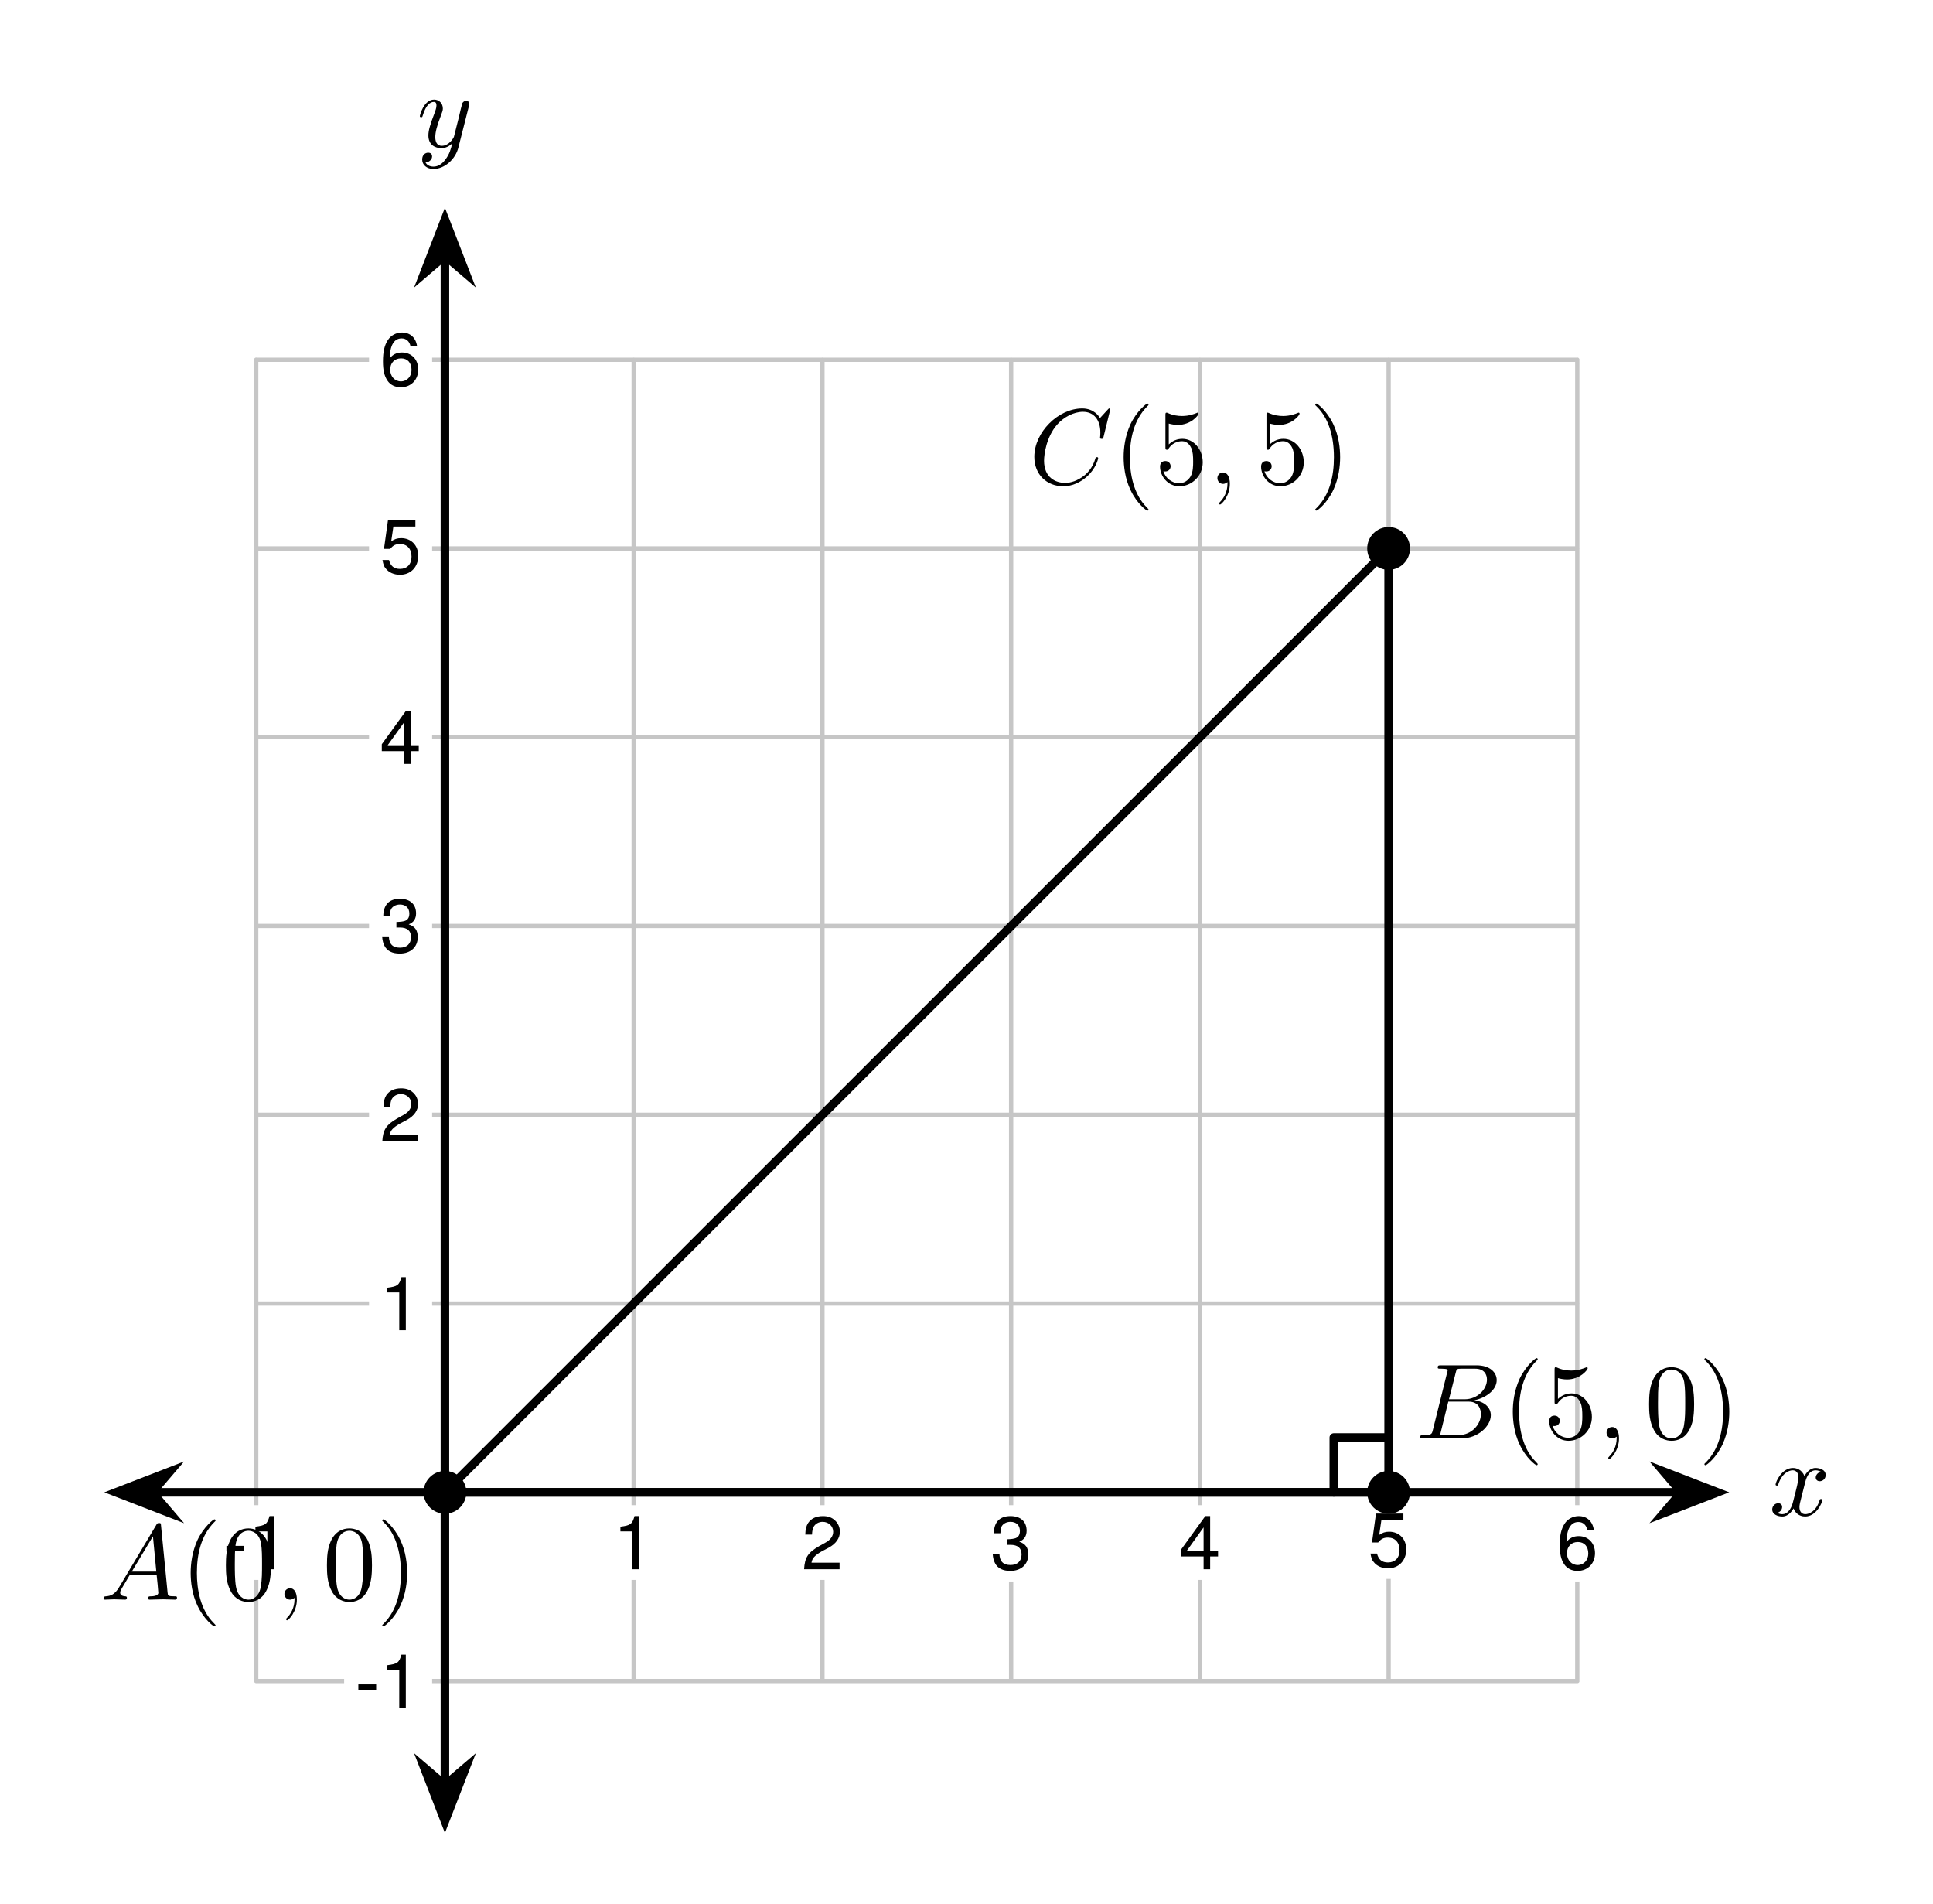
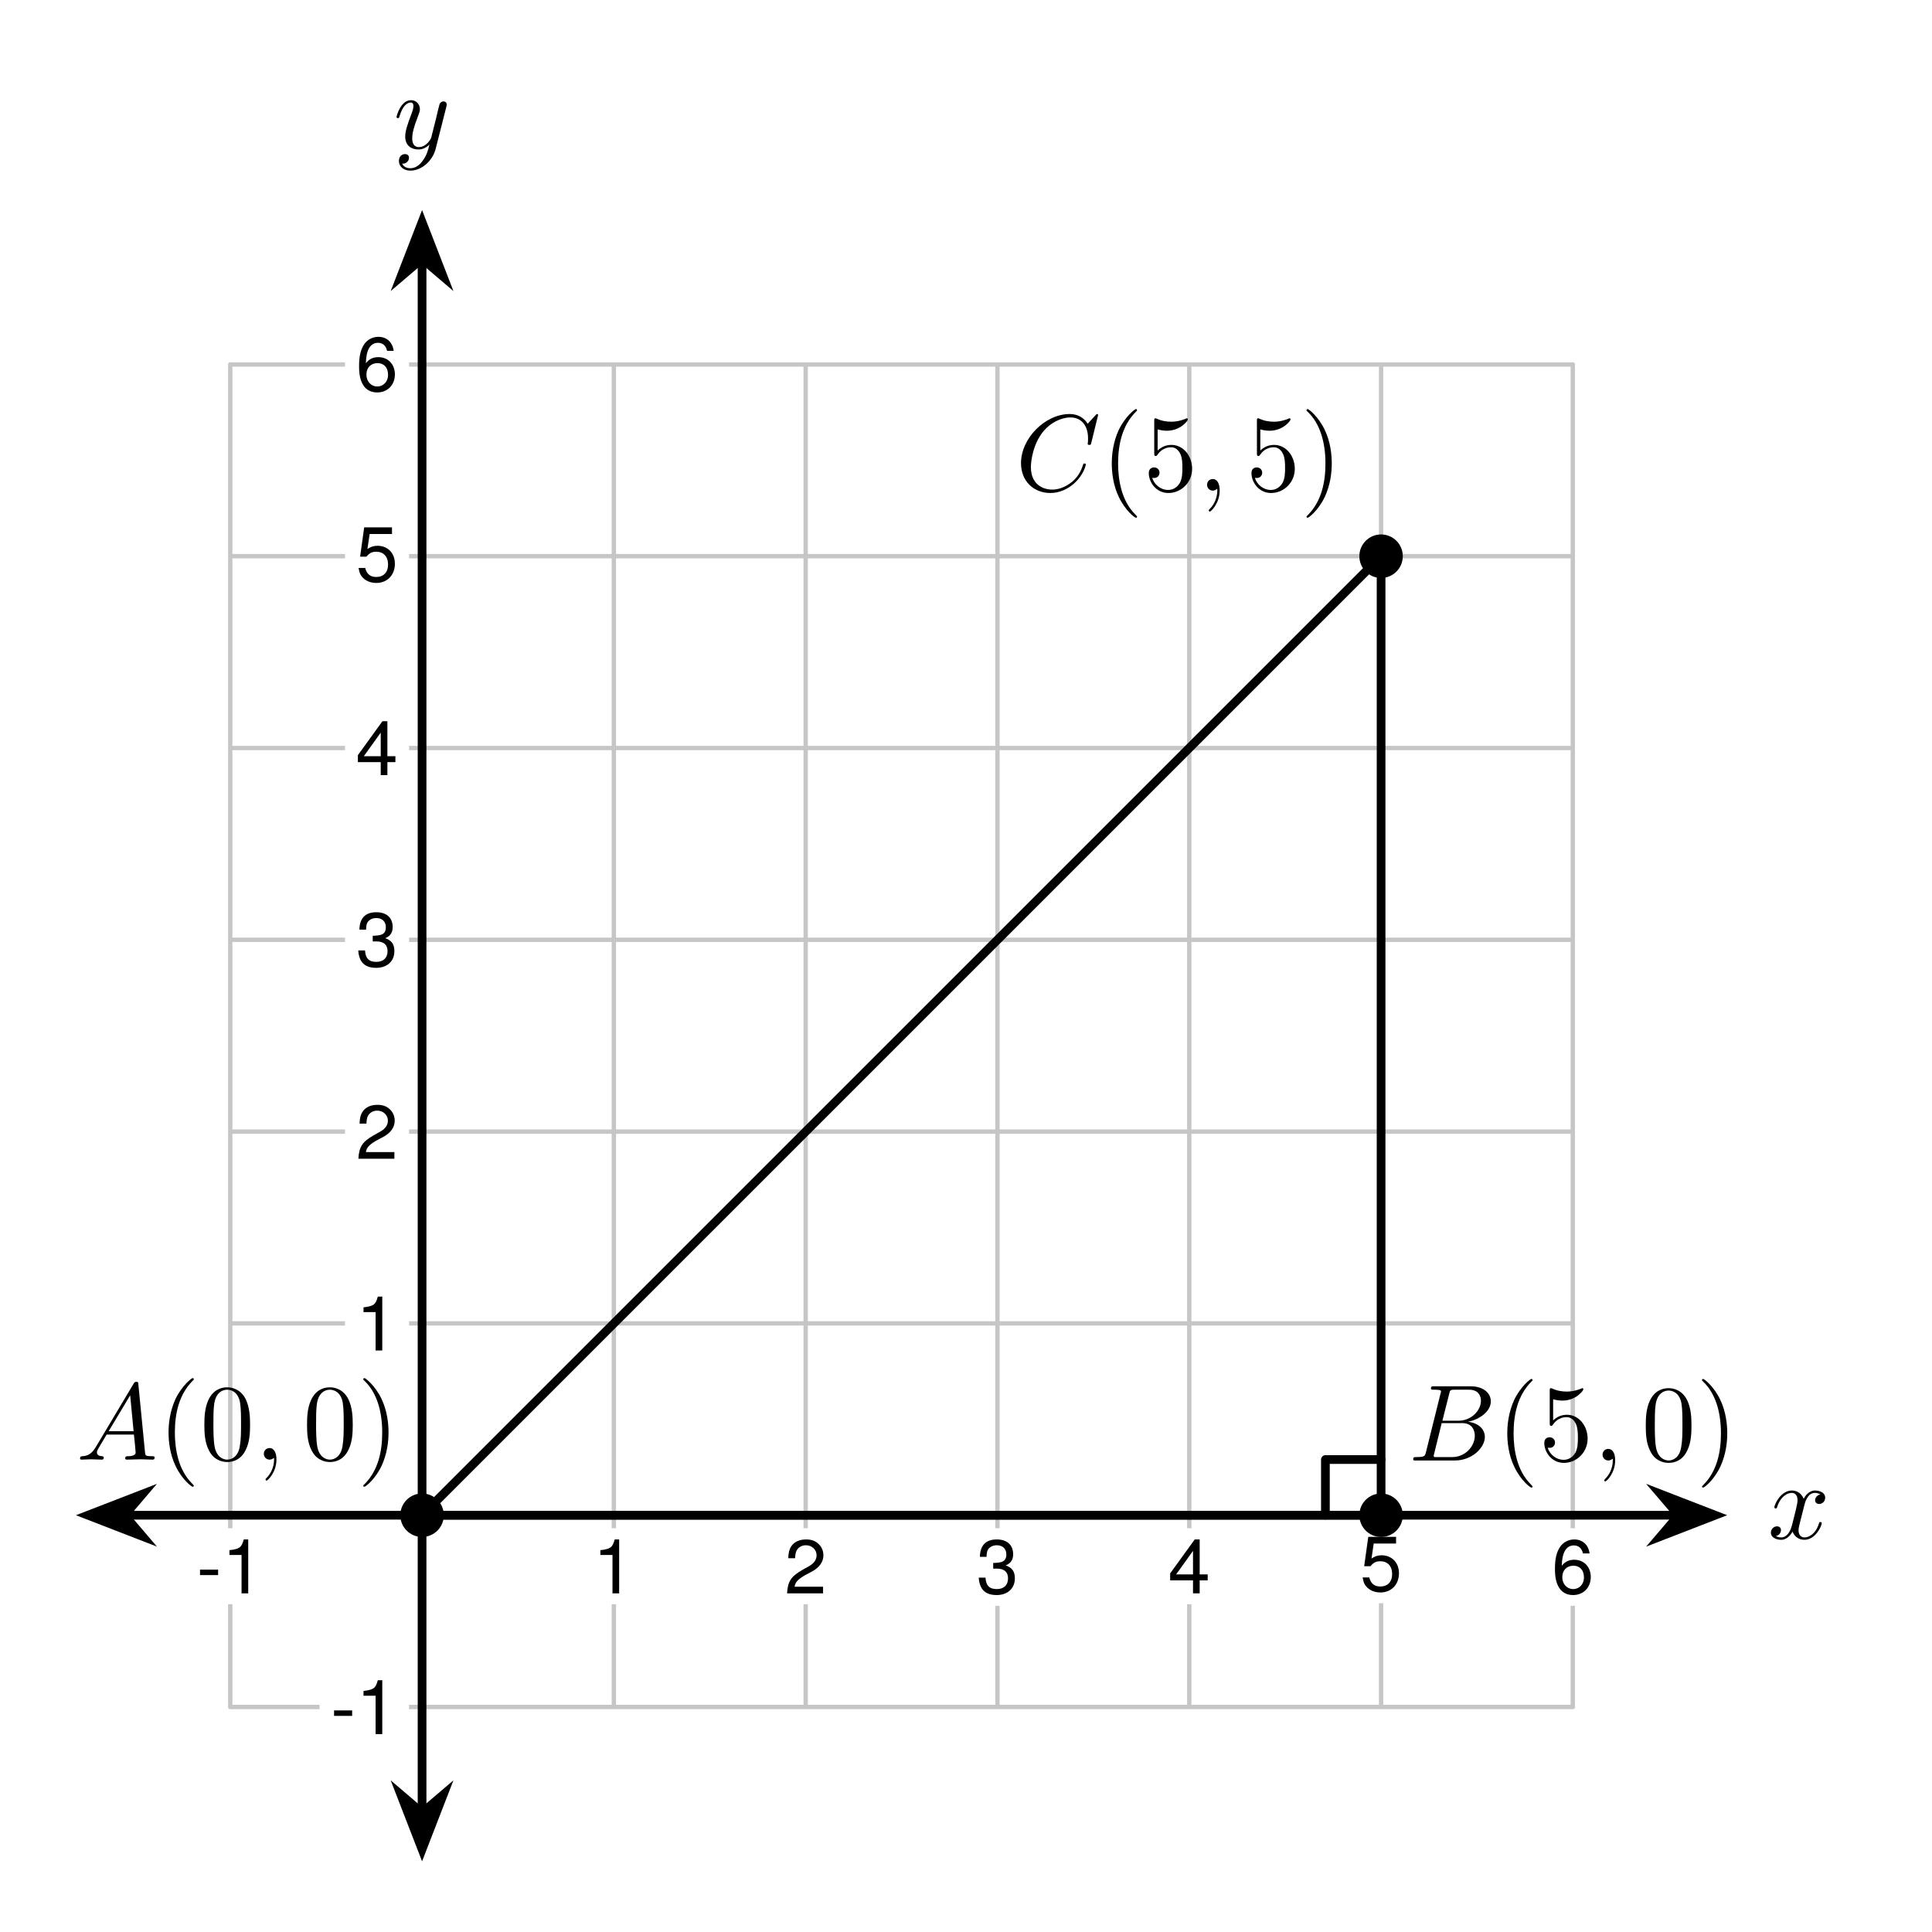
- <svg xmlns="http://www.w3.org/2000/svg" xmlns:xlink="http://www.w3.org/1999/xlink" width="179.739" height="176.936" viewBox="0 0 179.739 176.936">
+ <svg xmlns="http://www.w3.org/2000/svg" xmlns:xlink="http://www.w3.org/1999/xlink" width="176.965" height="176.936" viewBox="0 0 176.965 176.936">
  <defs>
    <g>
      <g id="glyph-0-0">
        <path d="M 3.328 -3 C 3.391 -3.266 3.609 -4.188 4.312 -4.188 C 4.359 -4.188 4.594 -4.188 4.812 -4.047 C 4.531 -4 4.328 -3.75 4.328 -3.516 C 4.328 -3.359 4.438 -3.172 4.703 -3.172 C 4.922 -3.172 5.25 -3.344 5.25 -3.75 C 5.25 -4.266 4.656 -4.406 4.312 -4.406 C 3.75 -4.406 3.391 -3.875 3.281 -3.641 C 3.031 -4.297 2.484 -4.406 2.203 -4.406 C 1.172 -4.406 0.594 -3.109 0.594 -2.859 C 0.594 -2.766 0.703 -2.766 0.719 -2.766 C 0.797 -2.766 0.828 -2.781 0.844 -2.875 C 1.188 -3.938 1.844 -4.188 2.188 -4.188 C 2.375 -4.188 2.719 -4.094 2.719 -3.516 C 2.719 -3.203 2.547 -2.531 2.188 -1.141 C 2.016 -0.531 1.672 -0.109 1.234 -0.109 C 1.172 -0.109 0.953 -0.109 0.734 -0.234 C 0.984 -0.281 1.203 -0.5 1.203 -0.781 C 1.203 -1.047 0.984 -1.125 0.844 -1.125 C 0.531 -1.125 0.281 -0.859 0.281 -0.547 C 0.281 -0.094 0.781 0.109 1.219 0.109 C 1.875 0.109 2.234 -0.594 2.266 -0.641 C 2.391 -0.281 2.75 0.109 3.344 0.109 C 4.375 0.109 4.938 -1.172 4.938 -1.422 C 4.938 -1.516 4.844 -1.516 4.812 -1.516 C 4.734 -1.516 4.703 -1.484 4.688 -1.406 C 4.359 -0.344 3.688 -0.109 3.359 -0.109 C 2.969 -0.109 2.812 -0.422 2.812 -0.766 C 2.812 -0.984 2.875 -1.203 2.984 -1.641 Z M 3.328 -3 " />
      </g>
      <g id="glyph-0-1">
        <path d="M 4.844 -3.797 C 4.875 -3.938 4.875 -3.953 4.875 -4.016 C 4.875 -4.203 4.734 -4.297 4.594 -4.297 C 4.484 -4.297 4.328 -4.234 4.234 -4.078 C 4.219 -4.031 4.141 -3.719 4.094 -3.547 C 4.031 -3.281 3.969 -3.016 3.906 -2.75 L 3.453 -0.953 C 3.406 -0.812 2.984 -0.109 2.328 -0.109 C 1.828 -0.109 1.719 -0.547 1.719 -0.922 C 1.719 -1.375 1.875 -1.984 2.219 -2.859 C 2.375 -3.281 2.422 -3.391 2.422 -3.578 C 2.422 -4.031 2.094 -4.406 1.609 -4.406 C 0.656 -4.406 0.281 -2.953 0.281 -2.859 C 0.281 -2.766 0.391 -2.766 0.406 -2.766 C 0.5 -2.766 0.516 -2.781 0.562 -2.953 C 0.844 -3.875 1.234 -4.188 1.578 -4.188 C 1.656 -4.188 1.828 -4.188 1.828 -3.859 C 1.828 -3.609 1.719 -3.359 1.656 -3.172 C 1.25 -2.109 1.078 -1.547 1.078 -1.078 C 1.078 -0.188 1.703 0.109 2.297 0.109 C 2.672 0.109 3.016 -0.062 3.297 -0.344 C 3.172 0.172 3.047 0.672 2.641 1.188 C 2.391 1.531 2.016 1.828 1.547 1.828 C 1.406 1.828 0.969 1.797 0.797 1.406 C 0.953 1.406 1.078 1.406 1.219 1.281 C 1.328 1.188 1.422 1.062 1.422 0.875 C 1.422 0.562 1.156 0.531 1.062 0.531 C 0.828 0.531 0.5 0.688 0.5 1.172 C 0.5 1.672 0.938 2.047 1.547 2.047 C 2.578 2.047 3.609 1.141 3.875 0.016 Z M 4.844 -3.797 " />
      </g>
      <g id="glyph-0-2">
        <path d="M 1.781 -1.141 C 1.391 -0.484 1 -0.344 0.562 -0.312 C 0.438 -0.297 0.344 -0.297 0.344 -0.109 C 0.344 -0.047 0.391 0 0.484 0 C 0.75 0 1.062 -0.031 1.328 -0.031 C 1.656 -0.031 2.016 0 2.328 0 C 2.391 0 2.516 0 2.516 -0.188 C 2.516 -0.297 2.422 -0.312 2.359 -0.312 C 2.125 -0.328 1.891 -0.406 1.891 -0.656 C 1.891 -0.781 1.953 -0.891 2.031 -1.031 L 2.781 -2.297 L 5.281 -2.297 C 5.312 -2.094 5.438 -0.734 5.438 -0.641 C 5.438 -0.344 4.922 -0.312 4.734 -0.312 C 4.594 -0.312 4.484 -0.312 4.484 -0.109 C 4.484 0 4.609 0 4.625 0 C 5.031 0 5.469 -0.031 5.875 -0.031 C 6.125 -0.031 6.75 0 7 0 C 7.062 0 7.172 0 7.172 -0.203 C 7.172 -0.312 7.078 -0.312 6.953 -0.312 C 6.328 -0.312 6.328 -0.375 6.297 -0.672 L 5.688 -6.891 C 5.672 -7.094 5.672 -7.125 5.5 -7.125 C 5.344 -7.125 5.312 -7.062 5.25 -6.953 Z M 2.969 -2.609 L 4.938 -5.891 L 5.25 -2.609 Z M 2.969 -2.609 " />
      </g>
      <g id="glyph-0-3">
        <path d="M 2.016 -0.016 C 2.016 -0.672 1.766 -1.062 1.391 -1.062 C 1.062 -1.062 0.859 -0.812 0.859 -0.531 C 0.859 -0.266 1.062 0 1.391 0 C 1.5 0 1.625 -0.047 1.734 -0.125 C 1.766 -0.156 1.766 -0.156 1.781 -0.156 C 1.797 -0.156 1.797 -0.156 1.797 -0.016 C 1.797 0.734 1.453 1.328 1.125 1.656 C 1.016 1.766 1.016 1.781 1.016 1.812 C 1.016 1.875 1.062 1.922 1.109 1.922 C 1.219 1.922 2.016 1.156 2.016 -0.016 Z M 2.016 -0.016 " />
      </g>
      <g id="glyph-0-4">
        <path d="M 1.594 -0.781 C 1.5 -0.391 1.469 -0.312 0.688 -0.312 C 0.516 -0.312 0.422 -0.312 0.422 -0.109 C 0.422 0 0.5 0 0.688 0 L 4.234 0 C 5.812 0 6.984 -1.172 6.984 -2.156 C 6.984 -2.859 6.406 -3.438 5.438 -3.547 C 6.484 -3.75 7.531 -4.484 7.531 -5.422 C 7.531 -6.156 6.875 -6.797 5.672 -6.797 L 2.328 -6.797 C 2.141 -6.797 2.047 -6.797 2.047 -6.594 C 2.047 -6.484 2.125 -6.484 2.312 -6.484 C 2.344 -6.484 2.531 -6.484 2.703 -6.469 C 2.875 -6.453 2.969 -6.438 2.969 -6.312 C 2.969 -6.266 2.953 -6.234 2.922 -6.125 Z M 3.094 -3.641 L 3.719 -6.109 C 3.797 -6.453 3.828 -6.484 4.25 -6.484 L 5.531 -6.484 C 6.406 -6.484 6.625 -5.906 6.625 -5.469 C 6.625 -4.594 5.766 -3.641 4.547 -3.641 Z M 2.641 -0.312 C 2.516 -0.312 2.484 -0.312 2.422 -0.312 C 2.328 -0.328 2.297 -0.344 2.297 -0.422 C 2.297 -0.453 2.297 -0.469 2.344 -0.641 L 3.031 -3.422 L 4.922 -3.422 C 5.875 -3.422 6.062 -2.688 6.062 -2.266 C 6.062 -1.281 5.172 -0.312 4 -0.312 Z M 2.641 -0.312 " />
      </g>
      <g id="glyph-0-5">
        <path d="M 7.562 -6.922 C 7.562 -6.953 7.547 -7.016 7.453 -7.016 C 7.422 -7.016 7.422 -7 7.312 -6.891 L 6.609 -6.125 C 6.516 -6.266 6.062 -7.016 4.953 -7.016 C 2.734 -7.016 0.5 -4.812 0.5 -2.516 C 0.5 -0.859 1.672 0.219 3.188 0.219 C 4.062 0.219 4.812 -0.172 5.344 -0.641 C 6.266 -1.453 6.438 -2.359 6.438 -2.391 C 6.438 -2.484 6.344 -2.484 6.312 -2.484 C 6.266 -2.484 6.203 -2.469 6.188 -2.391 C 6.094 -2.094 5.875 -1.391 5.188 -0.812 C 4.5 -0.266 3.875 -0.094 3.359 -0.094 C 2.453 -0.094 1.406 -0.609 1.406 -2.156 C 1.406 -2.734 1.609 -4.344 2.609 -5.5 C 3.219 -6.203 4.156 -6.703 5.031 -6.703 C 6.047 -6.703 6.641 -5.938 6.641 -4.781 C 6.641 -4.391 6.609 -4.375 6.609 -4.281 C 6.609 -4.188 6.719 -4.188 6.766 -4.188 C 6.891 -4.188 6.891 -4.203 6.938 -4.375 Z M 7.562 -6.922 " />
      </g>
      <g id="glyph-1-0">
        <path d="M 1.984 -2.172 L 0.328 -2.172 L 0.328 -1.672 L 1.984 -1.672 Z M 1.984 -2.172 " />
      </g>
      <g id="glyph-1-1">
        <path d="M 1.812 -3.516 L 1.812 0 L 2.422 0 L 2.422 -4.938 L 2.016 -4.938 C 1.797 -4.188 1.656 -4.078 0.703 -3.953 L 0.703 -3.516 Z M 1.812 -3.516 " />
      </g>
      <g id="glyph-1-2">
        <path d="M 3.531 -0.609 L 0.922 -0.609 C 0.984 -1.016 1.219 -1.266 1.812 -1.625 L 2.516 -2 C 3.203 -2.375 3.562 -2.891 3.562 -3.484 C 3.562 -3.906 3.391 -4.281 3.094 -4.547 C 2.812 -4.812 2.453 -4.938 1.984 -4.938 C 1.359 -4.938 0.891 -4.719 0.609 -4.297 C 0.438 -4.031 0.359 -3.734 0.344 -3.219 L 0.969 -3.219 C 0.984 -3.562 1.031 -3.766 1.109 -3.922 C 1.266 -4.219 1.594 -4.406 1.953 -4.406 C 2.516 -4.406 2.938 -4 2.938 -3.484 C 2.938 -3.094 2.703 -2.75 2.266 -2.5 L 1.625 -2.141 C 0.594 -1.547 0.297 -1.094 0.234 0 L 3.531 0 Z M 3.531 -0.609 " />
      </g>
      <g id="glyph-1-3">
        <path d="M 1.547 -2.266 L 1.875 -2.266 C 2.547 -2.266 2.906 -1.969 2.906 -1.375 C 2.906 -0.75 2.516 -0.391 1.875 -0.391 C 1.203 -0.391 0.875 -0.719 0.844 -1.438 L 0.219 -1.438 C 0.25 -1.031 0.328 -0.781 0.438 -0.562 C 0.688 -0.078 1.172 0.156 1.859 0.156 C 2.875 0.156 3.531 -0.453 3.531 -1.375 C 3.531 -2 3.281 -2.359 2.688 -2.562 C 3.156 -2.734 3.375 -3.094 3.375 -3.578 C 3.375 -4.438 2.812 -4.938 1.875 -4.938 C 0.875 -4.938 0.344 -4.391 0.328 -3.344 L 0.938 -3.344 C 0.953 -3.641 0.969 -3.812 1.047 -3.969 C 1.188 -4.234 1.5 -4.406 1.875 -4.406 C 2.422 -4.406 2.75 -4.078 2.75 -3.562 C 2.75 -3.219 2.625 -3 2.359 -2.891 C 2.188 -2.828 1.969 -2.797 1.547 -2.781 Z M 1.547 -2.266 " />
      </g>
      <g id="glyph-1-4">
        <path d="M 2.281 -1.188 L 2.281 0 L 2.891 0 L 2.891 -1.188 L 3.625 -1.188 L 3.625 -1.734 L 2.891 -1.734 L 2.891 -4.938 L 2.438 -4.938 L 0.188 -1.828 L 0.188 -1.188 Z M 2.281 -1.734 L 0.734 -1.734 L 2.281 -3.891 Z M 2.281 -1.734 " />
      </g>
      <g id="glyph-1-5">
        <path d="M 3.312 -4.938 L 0.766 -4.938 L 0.391 -2.25 L 0.969 -2.25 C 1.25 -2.594 1.484 -2.703 1.875 -2.703 C 2.531 -2.703 2.953 -2.266 2.953 -1.531 C 2.953 -0.812 2.531 -0.391 1.875 -0.391 C 1.328 -0.391 1 -0.656 0.859 -1.219 L 0.25 -1.219 C 0.328 -0.812 0.391 -0.609 0.547 -0.438 C 0.828 -0.062 1.328 0.156 1.875 0.156 C 2.875 0.156 3.578 -0.562 3.578 -1.609 C 3.578 -2.578 2.922 -3.25 1.984 -3.25 C 1.625 -3.25 1.359 -3.156 1.062 -2.953 L 1.266 -4.328 L 3.312 -4.328 Z M 3.312 -4.938 " />
      </g>
      <g id="glyph-1-6">
        <path d="M 3.469 -3.656 C 3.359 -4.453 2.828 -4.938 2.062 -4.938 C 1.531 -4.938 1.031 -4.672 0.75 -4.234 C 0.438 -3.75 0.297 -3.156 0.297 -2.25 C 0.297 -1.422 0.422 -0.891 0.719 -0.453 C 0.984 -0.062 1.422 0.156 1.953 0.156 C 2.906 0.156 3.578 -0.531 3.578 -1.5 C 3.578 -2.422 2.953 -3.078 2.062 -3.078 C 1.578 -3.078 1.188 -2.891 0.922 -2.516 C 0.938 -3.734 1.328 -4.391 2.031 -4.391 C 2.453 -4.391 2.766 -4.125 2.859 -3.656 Z M 1.984 -2.531 C 2.578 -2.531 2.953 -2.125 2.953 -1.453 C 2.953 -0.844 2.531 -0.391 1.969 -0.391 C 1.391 -0.391 0.969 -0.859 0.969 -1.484 C 0.969 -2.109 1.375 -2.531 1.984 -2.531 Z M 1.984 -2.531 " />
      </g>
      <g id="glyph-2-0">
        <path d="M 3.297 2.391 C 3.297 2.359 3.297 2.344 3.125 2.172 C 1.875 0.922 1.562 -0.969 1.562 -2.484 C 1.562 -4.219 1.938 -5.953 3.172 -7.203 C 3.297 -7.312 3.297 -7.328 3.297 -7.359 C 3.297 -7.438 3.25 -7.469 3.188 -7.469 C 3.094 -7.469 2.203 -6.781 1.609 -5.531 C 1.109 -4.422 0.984 -3.328 0.984 -2.484 C 0.984 -1.719 1.094 -0.5 1.641 0.609 C 2.234 1.844 3.094 2.484 3.188 2.484 C 3.25 2.484 3.297 2.453 3.297 2.391 Z M 3.297 2.391 " />
      </g>
      <g id="glyph-2-1">
        <path d="M 4.578 -3.188 C 4.578 -3.984 4.531 -4.781 4.188 -5.516 C 3.719 -6.469 2.906 -6.625 2.484 -6.625 C 1.891 -6.625 1.172 -6.375 0.75 -5.438 C 0.438 -4.75 0.391 -3.984 0.391 -3.188 C 0.391 -2.438 0.422 -1.547 0.844 -0.781 C 1.266 0.016 1.984 0.219 2.484 0.219 C 3.016 0.219 3.766 0.016 4.203 -0.938 C 4.531 -1.625 4.578 -2.406 4.578 -3.188 Z M 2.484 0 C 2.094 0 1.5 -0.25 1.328 -1.203 C 1.219 -1.797 1.219 -2.719 1.219 -3.297 C 1.219 -3.938 1.219 -4.594 1.297 -5.141 C 1.484 -6.312 2.234 -6.406 2.484 -6.406 C 2.812 -6.406 3.469 -6.234 3.656 -5.25 C 3.75 -4.688 3.75 -3.938 3.75 -3.297 C 3.75 -2.562 3.75 -1.875 3.641 -1.25 C 3.5 -0.297 2.922 0 2.484 0 Z M 2.484 0 " />
      </g>
      <g id="glyph-2-2">
        <path d="M 2.875 -2.484 C 2.875 -3.266 2.766 -4.469 2.219 -5.594 C 1.625 -6.812 0.766 -7.469 0.672 -7.469 C 0.609 -7.469 0.562 -7.422 0.562 -7.359 C 0.562 -7.328 0.562 -7.312 0.75 -7.141 C 1.734 -6.156 2.297 -4.562 2.297 -2.484 C 2.297 -0.781 1.938 0.969 0.703 2.219 C 0.562 2.344 0.562 2.359 0.562 2.391 C 0.562 2.453 0.609 2.484 0.672 2.484 C 0.766 2.484 1.656 1.812 2.25 0.547 C 2.75 -0.547 2.875 -1.656 2.875 -2.484 Z M 2.875 -2.484 " />
      </g>
      <g id="glyph-2-3">
        <path d="M 4.469 -2 C 4.469 -3.188 3.656 -4.188 2.578 -4.188 C 2.094 -4.188 1.672 -4.016 1.312 -3.672 L 1.312 -5.609 C 1.516 -5.547 1.844 -5.484 2.156 -5.484 C 3.391 -5.484 4.078 -6.391 4.078 -6.516 C 4.078 -6.578 4.047 -6.625 3.984 -6.625 C 3.969 -6.625 3.953 -6.625 3.906 -6.594 C 3.703 -6.516 3.219 -6.312 2.547 -6.312 C 2.156 -6.312 1.688 -6.375 1.219 -6.594 C 1.141 -6.625 1.125 -6.625 1.109 -6.625 C 1 -6.625 1 -6.547 1 -6.375 L 1 -3.438 C 1 -3.25 1 -3.172 1.141 -3.172 C 1.219 -3.172 1.234 -3.203 1.281 -3.266 C 1.391 -3.422 1.75 -3.969 2.562 -3.969 C 3.078 -3.969 3.328 -3.5 3.406 -3.328 C 3.562 -2.953 3.578 -2.562 3.578 -2.062 C 3.578 -1.719 3.578 -1.125 3.344 -0.703 C 3.109 -0.312 2.734 -0.062 2.281 -0.062 C 1.547 -0.062 0.984 -0.594 0.812 -1.172 C 0.844 -1.172 0.875 -1.156 0.984 -1.156 C 1.312 -1.156 1.484 -1.406 1.484 -1.641 C 1.484 -1.875 1.312 -2.125 0.984 -2.125 C 0.844 -2.125 0.5 -2.062 0.5 -1.609 C 0.5 -0.75 1.188 0.219 2.297 0.219 C 3.453 0.219 4.469 -0.734 4.469 -2 Z M 4.469 -2 " />
      </g>
    </g>
    <clipPath id="clip-0">
-       <path clip-rule="nonzero" d="M 28 153 L 55 153 L 55 176.777 L 28 176.777 Z M 28 153 " />
+       <path clip-rule="nonzero" d="M 0.016 125 L 25 125 L 25 152 L 0.016 152 Z M 0.016 125 " />
+     </clipPath>
+     <clipPath id="clip-1">
+       <path clip-rule="nonzero" d="M 25 153 L 52 153 L 52 176.871 L 25 176.871 Z M 25 153 " />
    </clipPath>
  </defs>
-   <path fill="none" stroke-width="0.399" stroke-linecap="round" stroke-linejoin="round" stroke="rgb(77.499%, 77.499%, 77.499%)" stroke-opacity="1" stroke-miterlimit="10" d="M -17.574 -17.577 L 105.448 -17.577 M -17.574 -0 L 105.448 -0 M -17.574 17.576 L 105.448 17.576 M -17.574 35.148 L 105.448 35.148 M -17.574 52.725 L 105.448 52.725 M -17.574 70.301 L 105.448 70.301 M -17.574 87.873 L 105.448 87.873 M -17.574 105.438 L 105.448 105.438 M -17.574 -17.577 L -17.574 105.449 M -0.002 -17.577 L -0.002 105.449 M 17.574 -17.577 L 17.574 105.449 M 35.151 -17.577 L 35.151 105.449 M 52.723 -17.577 L 52.723 105.449 M 70.299 -17.577 L 70.299 105.449 M 87.876 -17.577 L 87.876 105.449 M 105.44 -17.577 L 105.44 105.449 " transform="matrix(0.99855, 0, 0, -0.99855, 41.37292, 138.734)" />
-   <path fill="none" stroke-width="0.797" stroke-linecap="round" stroke-linejoin="round" stroke="rgb(0%, 0%, 0%)" stroke-opacity="1" stroke-miterlimit="10" d="M -27.068 -0 L 114.942 -0 " transform="matrix(0.99855, 0, 0, -0.99855, 41.37292, 138.734)" />
-   <path fill-rule="nonzero" fill="rgb(0%, 0%, 0%)" fill-opacity="1" stroke-width="0.797" stroke-linecap="round" stroke-linejoin="miter" stroke="rgb(0%, 0%, 0%)" stroke-opacity="1" stroke-miterlimit="10" d="M 6.261 0 L 1.266 1.933 L 2.916 0 L 1.266 -1.932 Z M 6.261 0 " transform="matrix(-0.99855, 0, 0, 0.99855, 17.05668, 138.734)" />
-   <path fill-rule="nonzero" fill="rgb(0%, 0%, 0%)" fill-opacity="1" stroke-width="0.797" stroke-linecap="round" stroke-linejoin="miter" stroke="rgb(0%, 0%, 0%)" stroke-opacity="1" stroke-miterlimit="10" d="M 6.26 -0 L 1.265 1.932 L 2.916 -0 L 1.265 -1.933 Z M 6.26 -0 " transform="matrix(0.99855, 0, 0, -0.99855, 153.4362, 138.734)" />
+   <path fill="none" stroke-width="0.399" stroke-linecap="round" stroke-linejoin="round" stroke="rgb(77.499%, 77.499%, 77.499%)" stroke-opacity="1" stroke-miterlimit="10" d="M -17.576 -17.573 L 105.449 -17.573 M -17.576 -0 L 105.449 -0 M -17.576 17.576 L 105.449 17.576 M -17.576 35.149 L 105.449 35.149 M -17.576 52.726 L 105.449 52.726 M -17.576 70.299 L 105.449 70.299 M -17.576 87.875 L 105.449 87.875 M -17.576 105.44 L 105.449 105.44 M -17.576 -17.573 L -17.576 105.448 M 0.001 -17.573 L 0.001 105.448 M 17.573 -17.573 L 17.573 105.448 M 35.15 -17.573 L 35.15 105.448 M 52.723 -17.573 L 52.723 105.448 M 70.299 -17.573 L 70.299 105.448 M 87.876 -17.573 L 87.876 105.448 M 105.441 -17.573 L 105.441 105.448 " transform="matrix(0.999638, 0, 0, -0.999638, 38.65952, 138.7888)" />
+   <path fill="none" stroke-width="0.797" stroke-linecap="round" stroke-linejoin="round" stroke="rgb(0%, 0%, 0%)" stroke-opacity="1" stroke-miterlimit="10" d="M -27.068 -0 L 114.945 -0 " transform="matrix(0.999638, 0, 0, -0.999638, 38.65952, 138.7888)" />
+   <path fill-rule="nonzero" fill="rgb(0%, 0%, 0%)" fill-opacity="1" d="M 8.059 138.789 L 13.051 140.723 L 11.402 138.789 L 13.051 136.855 Z M 8.059 138.789 " />
+   <g clip-path="url(#clip-0)">
+     <path fill="none" stroke-width="0.797" stroke-linecap="round" stroke-linejoin="miter" stroke="rgb(0%, 0%, 0%)" stroke-opacity="1" stroke-miterlimit="10" d="M 6.26 0 L 1.266 1.935 L 2.915 0 L 1.266 -1.934 Z M 6.26 0 " transform="matrix(-0.999638, 0, 0, 0.999638, 14.31678, 138.7888)" />
+   </g>
+   <path fill-rule="nonzero" fill="rgb(0%, 0%, 0%)" fill-opacity="1" stroke-width="0.797" stroke-linecap="round" stroke-linejoin="miter" stroke="rgb(0%, 0%, 0%)" stroke-opacity="1" stroke-miterlimit="10" d="M 6.259 -0 L 1.265 1.934 L 2.918 -0 L 1.265 -1.935 Z M 6.259 -0 " transform="matrix(0.999638, 0, 0, -0.999638, 150.8449, 138.7888)" />
  <g fill="rgb(0%, 0%, 0%)" fill-opacity="1">
-     <use xlink:href="#glyph-0-0" x="164.507" y="140.875" />
+     <use xlink:href="#glyph-0-0" x="161.929" y="140.932" />
  </g>
-   <path fill="none" stroke-width="0.797" stroke-linecap="round" stroke-linejoin="round" stroke="rgb(0%, 0%, 0%)" stroke-opacity="1" stroke-miterlimit="10" d="M -0.002 -27.071 L -0.002 114.944 " transform="matrix(0.99855, 0, 0, -0.99855, 41.37292, 138.734)" />
-   <path fill-rule="nonzero" fill="rgb(0%, 0%, 0%)" fill-opacity="1" d="M 41.371 169.301 L 43.305 164.316 L 41.371 165.965 L 39.441 164.316 Z M 41.371 169.301 " />
-   <g clip-path="url(#clip-0)">
-     <path fill="none" stroke-width="0.797" stroke-linecap="round" stroke-linejoin="miter" stroke="rgb(0%, 0%, 0%)" stroke-opacity="1" stroke-miterlimit="10" d="M 6.26 -0.002 L 1.268 1.935 L 2.919 -0.002 L 1.268 -1.934 Z M 6.26 -0.002 " transform="matrix(0, 0.99855, 0.99855, 0, 41.37292, 163.0502)" />
+   <path fill="none" stroke-width="0.797" stroke-linecap="round" stroke-linejoin="round" stroke="rgb(0%, 0%, 0%)" stroke-opacity="1" stroke-miterlimit="10" d="M 0.001 -27.069 L 0.001 114.944 " transform="matrix(0.999638, 0, 0, -0.999638, 38.65952, 138.7888)" />
+   <path fill-rule="nonzero" fill="rgb(0%, 0%, 0%)" fill-opacity="1" d="M 38.66 169.391 L 40.594 164.398 L 38.66 166.047 L 36.727 164.398 Z M 38.66 169.391 " />
+   <g clip-path="url(#clip-1)">
+     <path fill="none" stroke-width="0.797" stroke-linecap="round" stroke-linejoin="miter" stroke="rgb(0%, 0%, 0%)" stroke-opacity="1" stroke-miterlimit="10" d="M 6.261 0.001 L 1.267 1.935 L 2.916 0.001 L 1.267 -1.934 Z M 6.261 0.001 " transform="matrix(0, 0.999638, 0.999638, 0, 38.65952, 163.1315)" />
  </g>
-   <path fill-rule="nonzero" fill="rgb(0%, 0%, 0%)" fill-opacity="1" stroke-width="0.797" stroke-linecap="round" stroke-linejoin="miter" stroke="rgb(0%, 0%, 0%)" stroke-opacity="1" stroke-miterlimit="10" d="M 6.262 0.002 L 1.266 1.934 L 2.917 0.002 L 1.266 -1.935 Z M 6.262 0.002 " transform="matrix(0, -0.99855, -0.99855, 0, 41.37292, 26.67077)" />
+   <path fill-rule="nonzero" fill="rgb(0%, 0%, 0%)" fill-opacity="1" stroke-width="0.797" stroke-linecap="round" stroke-linejoin="miter" stroke="rgb(0%, 0%, 0%)" stroke-opacity="1" stroke-miterlimit="10" d="M 6.262 -0.001 L 1.268 1.934 L 2.917 -0.001 L 1.268 -1.935 Z M 6.262 -0.001 " transform="matrix(0, -0.999638, -0.999638, 0, 38.65952, 26.60341)" />
  <g fill="rgb(0%, 0%, 0%)" fill-opacity="1">
-     <use xlink:href="#glyph-0-1" x="38.756" y="13.665" />
+     <use xlink:href="#glyph-0-1" x="36.039" y="13.583" />
  </g>
-   <path fill-rule="nonzero" fill="rgb(100%, 100%, 100%)" fill-opacity="1" d="M 19.734 146.879 L 27.914 146.879 L 27.914 139.93 L 19.734 139.93 Z M 19.734 146.879 " />
+   <path fill-rule="nonzero" fill="rgb(100%, 100%, 100%)" fill-opacity="1" d="M 16.996 146.941 L 25.188 146.941 L 25.188 139.984 L 16.996 139.984 Z M 16.996 146.941 " />
  <g fill="rgb(0%, 0%, 0%)" fill-opacity="1">
-     <use xlink:href="#glyph-1-0" x="20.728" y="145.884" />
-     <use xlink:href="#glyph-1-1" x="23.047" y="145.884" />
+     <use xlink:href="#glyph-1-0" x="17.993" y="145.946" />
+     <use xlink:href="#glyph-1-1" x="20.314" y="145.946" />
  </g>
-   <path fill-rule="nonzero" fill="rgb(100%, 100%, 100%)" fill-opacity="1" d="M 55.992 146.879 L 61.852 146.879 L 61.852 139.93 L 55.992 139.93 Z M 55.992 146.879 " />
+   <path fill-rule="nonzero" fill="rgb(100%, 100%, 100%)" fill-opacity="1" d="M 53.293 146.941 L 59.16 146.941 L 59.16 139.984 L 53.293 139.984 Z M 53.293 146.941 " />
  <g fill="rgb(0%, 0%, 0%)" fill-opacity="1">
-     <use xlink:href="#glyph-1-1" x="56.986" y="145.884" />
+     <use xlink:href="#glyph-1-1" x="54.29" y="145.946" />
  </g>
-   <path fill-rule="nonzero" fill="rgb(100%, 100%, 100%)" fill-opacity="1" d="M 73.539 146.879 L 79.402 146.879 L 79.402 139.93 L 73.539 139.93 Z M 73.539 146.879 " />
+   <path fill-rule="nonzero" fill="rgb(100%, 100%, 100%)" fill-opacity="1" d="M 70.863 146.941 L 76.73 146.941 L 76.73 139.984 L 70.863 139.984 Z M 70.863 146.941 " />
  <g fill="rgb(0%, 0%, 0%)" fill-opacity="1">
-     <use xlink:href="#glyph-1-2" x="74.535" y="145.884" />
+     <use xlink:href="#glyph-1-2" x="71.859" y="145.946" />
  </g>
-   <path fill-rule="nonzero" fill="rgb(100%, 100%, 100%)" fill-opacity="1" d="M 91.09 147.023 L 96.953 147.023 L 96.953 139.93 L 91.09 139.93 Z M 91.09 147.023 " />
+   <path fill-rule="nonzero" fill="rgb(100%, 100%, 100%)" fill-opacity="1" d="M 88.43 147.086 L 94.301 147.086 L 94.301 139.984 L 88.43 139.984 Z M 88.43 147.086 " />
  <g fill="rgb(0%, 0%, 0%)" fill-opacity="1">
-     <use xlink:href="#glyph-1-3" x="92.084" y="145.884" />
+     <use xlink:href="#glyph-1-3" x="89.427" y="145.946" />
  </g>
-   <path fill-rule="nonzero" fill="rgb(100%, 100%, 100%)" fill-opacity="1" d="M 108.641 146.879 L 114.5 146.879 L 114.5 139.93 L 108.641 139.93 Z M 108.641 146.879 " />
+   <path fill-rule="nonzero" fill="rgb(100%, 100%, 100%)" fill-opacity="1" d="M 106 146.941 L 111.867 146.941 L 111.867 139.984 L 106 139.984 Z M 106 146.941 " />
  <g fill="rgb(0%, 0%, 0%)" fill-opacity="1">
-     <use xlink:href="#glyph-1-4" x="109.634" y="145.884" />
+     <use xlink:href="#glyph-1-4" x="106.995" y="145.946" />
  </g>
-   <path fill-rule="nonzero" fill="rgb(100%, 100%, 100%)" fill-opacity="1" d="M 126.188 146.785 L 132.051 146.785 L 132.051 139.93 L 126.188 139.93 Z M 126.188 146.785 " />
+   <path fill-rule="nonzero" fill="rgb(100%, 100%, 100%)" fill-opacity="1" d="M 123.566 146.848 L 129.438 146.848 L 129.438 139.984 L 123.566 139.984 Z M 123.566 146.848 " />
  <g fill="rgb(0%, 0%, 0%)" fill-opacity="1">
-     <use xlink:href="#glyph-1-5" x="127.182" y="145.647" />
+     <use xlink:href="#glyph-1-5" x="124.563" y="145.709" />
  </g>
-   <path fill-rule="nonzero" fill="rgb(100%, 100%, 100%)" fill-opacity="1" d="M 143.738 147.023 L 149.602 147.023 L 149.602 139.93 L 143.738 139.93 Z M 143.738 147.023 " />
+   <path fill-rule="nonzero" fill="rgb(100%, 100%, 100%)" fill-opacity="1" d="M 141.137 147.086 L 147.004 147.086 L 147.004 139.984 L 141.137 139.984 Z M 141.137 147.086 " />
  <g fill="rgb(0%, 0%, 0%)" fill-opacity="1">
-     <use xlink:href="#glyph-1-6" x="144.732" y="145.884" />
+     <use xlink:href="#glyph-1-6" x="142.132" y="145.946" />
  </g>
-   <path fill-rule="nonzero" fill="rgb(100%, 100%, 100%)" fill-opacity="1" d="M 32 159.758 L 40.18 159.758 L 40.18 152.809 L 32 152.809 Z M 32 159.758 " />
+   <path fill-rule="nonzero" fill="rgb(100%, 100%, 100%)" fill-opacity="1" d="M 29.273 159.836 L 37.465 159.836 L 37.465 152.879 L 29.273 152.879 Z M 29.273 159.836 " />
  <g fill="rgb(0%, 0%, 0%)" fill-opacity="1">
-     <use xlink:href="#glyph-1-0" x="32.993" y="158.764" />
-     <use xlink:href="#glyph-1-1" x="35.312" y="158.764" />
+     <use xlink:href="#glyph-1-0" x="30.272" y="158.841" />
+     <use xlink:href="#glyph-1-1" x="32.593" y="158.841" />
  </g>
-   <path fill-rule="nonzero" fill="rgb(100%, 100%, 100%)" fill-opacity="1" d="M 34.316 124.66 L 40.18 124.66 L 40.18 117.707 L 34.316 117.707 Z M 34.316 124.66 " />
+   <path fill-rule="nonzero" fill="rgb(100%, 100%, 100%)" fill-opacity="1" d="M 31.598 124.699 L 37.465 124.699 L 37.465 117.742 L 31.598 117.742 Z M 31.598 124.699 " />
  <g fill="rgb(0%, 0%, 0%)" fill-opacity="1">
-     <use xlink:href="#glyph-1-1" x="35.313" y="123.665" />
+     <use xlink:href="#glyph-1-1" x="32.593" y="123.703" />
  </g>
-   <path fill-rule="nonzero" fill="rgb(100%, 100%, 100%)" fill-opacity="1" d="M 34.316 107.109 L 40.18 107.109 L 40.18 100.16 L 34.316 100.16 Z M 34.316 107.109 " />
+   <path fill-rule="nonzero" fill="rgb(100%, 100%, 100%)" fill-opacity="1" d="M 31.598 107.133 L 37.465 107.133 L 37.465 100.172 L 31.598 100.172 Z M 31.598 107.133 " />
  <g fill="rgb(0%, 0%, 0%)" fill-opacity="1">
-     <use xlink:href="#glyph-1-2" x="35.313" y="106.116" />
+     <use xlink:href="#glyph-1-2" x="32.593" y="106.136" />
  </g>
-   <path fill-rule="nonzero" fill="rgb(100%, 100%, 100%)" fill-opacity="1" d="M 34.316 89.633 L 40.18 89.633 L 40.18 82.539 L 34.316 82.539 Z M 34.316 89.633 " />
+   <path fill-rule="nonzero" fill="rgb(100%, 100%, 100%)" fill-opacity="1" d="M 31.598 89.633 L 37.465 89.633 L 37.465 82.531 L 31.598 82.531 Z M 31.598 89.633 " />
  <g fill="rgb(0%, 0%, 0%)" fill-opacity="1">
-     <use xlink:href="#glyph-1-3" x="35.313" y="88.496" />
+     <use xlink:href="#glyph-1-3" x="32.593" y="88.496" />
  </g>
-   <path fill-rule="nonzero" fill="rgb(100%, 100%, 100%)" fill-opacity="1" d="M 34.316 72.012 L 40.18 72.012 L 40.18 65.062 L 34.316 65.062 Z M 34.316 72.012 " />
+   <path fill-rule="nonzero" fill="rgb(100%, 100%, 100%)" fill-opacity="1" d="M 31.598 71.992 L 37.465 71.992 L 37.465 65.035 L 31.598 65.035 Z M 31.598 71.992 " />
  <g fill="rgb(0%, 0%, 0%)" fill-opacity="1">
-     <use xlink:href="#glyph-1-4" x="35.313" y="71.017" />
+     <use xlink:href="#glyph-1-4" x="32.593" y="70.998" />
  </g>
-   <path fill-rule="nonzero" fill="rgb(100%, 100%, 100%)" fill-opacity="1" d="M 34.316 54.414 L 40.18 54.414 L 40.18 47.559 L 34.316 47.559 Z M 34.316 54.414 " />
+   <path fill-rule="nonzero" fill="rgb(100%, 100%, 100%)" fill-opacity="1" d="M 31.598 54.379 L 37.465 54.379 L 37.465 47.516 L 31.598 47.516 Z M 31.598 54.379 " />
  <g fill="rgb(0%, 0%, 0%)" fill-opacity="1">
-     <use xlink:href="#glyph-1-5" x="35.313" y="53.279" />
+     <use xlink:href="#glyph-1-5" x="32.593" y="53.241" />
  </g>
-   <path fill-rule="nonzero" fill="rgb(100%, 100%, 100%)" fill-opacity="1" d="M 34.316 36.984 L 40.18 36.984 L 40.18 29.891 L 34.316 29.891 Z M 34.316 36.984 " />
+   <path fill-rule="nonzero" fill="rgb(100%, 100%, 100%)" fill-opacity="1" d="M 31.598 36.93 L 37.465 36.93 L 37.465 29.828 L 31.598 29.828 Z M 31.598 36.93 " />
  <g fill="rgb(0%, 0%, 0%)" fill-opacity="1">
-     <use xlink:href="#glyph-1-6" x="35.313" y="35.848" />
+     <use xlink:href="#glyph-1-6" x="32.593" y="35.791" />
  </g>
-   <path fill="none" stroke-width="0.797" stroke-linecap="round" stroke-linejoin="round" stroke="rgb(0%, 0%, 0%)" stroke-opacity="1" stroke-miterlimit="10" d="M -0.002 -0 L 87.876 -0 L 87.876 87.873 Z M -0.002 -0 " transform="matrix(0.99855, 0, 0, -0.99855, 41.37292, 138.734)" />
-   <path fill="none" stroke-width="0.797" stroke-linecap="round" stroke-linejoin="round" stroke="rgb(0%, 0%, 0%)" stroke-opacity="1" stroke-miterlimit="10" d="M 82.771 -0 L 82.771 5.101 L 87.876 5.101 " transform="matrix(0.99855, 0, 0, -0.99855, 41.37292, 138.734)" />
-   <path fill-rule="nonzero" fill="rgb(0%, 0%, 0%)" fill-opacity="1" d="M 43.363 138.734 C 43.363 137.637 42.473 136.746 41.371 136.746 C 40.273 136.746 39.383 137.637 39.383 138.734 C 39.383 139.832 40.273 140.723 41.371 140.723 C 42.473 140.723 43.363 139.832 43.363 138.734 Z M 43.363 138.734 " />
-   <path fill-rule="nonzero" fill="rgb(0%, 0%, 0%)" fill-opacity="1" d="M 131.109 138.734 C 131.109 137.637 130.219 136.746 129.121 136.746 C 128.02 136.746 127.129 137.637 127.129 138.734 C 127.129 139.832 128.02 140.723 129.121 140.723 C 130.219 140.723 131.109 139.832 131.109 138.734 Z M 131.109 138.734 " />
-   <path fill-rule="nonzero" fill="rgb(0%, 0%, 0%)" fill-opacity="1" d="M 131.109 50.988 C 131.109 49.887 130.219 48.996 129.121 48.996 C 128.02 48.996 127.129 49.887 127.129 50.988 C 127.129 52.086 128.02 52.977 129.121 52.977 C 130.219 52.977 131.109 52.086 131.109 50.988 Z M 131.109 50.988 " />
+   <path fill="none" stroke-width="0.797" stroke-linecap="round" stroke-linejoin="round" stroke="rgb(0%, 0%, 0%)" stroke-opacity="1" stroke-miterlimit="10" d="M 0.001 -0 L 87.876 -0 L 87.876 87.875 Z M 0.001 -0 " transform="matrix(0.999638, 0, 0, -0.999638, 38.65952, 138.7888)" />
+   <path fill="none" stroke-width="0.797" stroke-linecap="round" stroke-linejoin="round" stroke="rgb(0%, 0%, 0%)" stroke-opacity="1" stroke-miterlimit="10" d="M 82.773 -0 L 82.773 5.103 L 87.876 5.103 " transform="matrix(0.999638, 0, 0, -0.999638, 38.65952, 138.7888)" />
+   <path fill-rule="nonzero" fill="rgb(0%, 0%, 0%)" fill-opacity="1" d="M 40.652 138.789 C 40.652 137.688 39.758 136.797 38.66 136.797 C 37.559 136.797 36.668 137.688 36.668 138.789 C 36.668 139.891 37.559 140.781 38.66 140.781 C 39.758 140.781 40.652 139.891 40.652 138.789 Z M 40.652 138.789 " />
+   <path fill-rule="nonzero" fill="rgb(0%, 0%, 0%)" fill-opacity="1" d="M 128.492 138.789 C 128.492 137.688 127.602 136.797 126.504 136.797 C 125.402 136.797 124.512 137.688 124.512 138.789 C 124.512 139.891 125.402 140.781 126.504 140.781 C 127.602 140.781 128.492 139.891 128.492 138.789 Z M 128.492 138.789 " />
+   <path fill-rule="nonzero" fill="rgb(0%, 0%, 0%)" fill-opacity="1" d="M 128.492 50.945 C 128.492 49.848 127.602 48.953 126.504 48.953 C 125.402 48.953 124.512 49.848 124.512 50.945 C 124.512 52.047 125.402 52.938 126.504 52.938 C 127.602 52.938 128.492 52.047 128.492 50.945 Z M 128.492 50.945 " />
  <g fill="rgb(0%, 0%, 0%)" fill-opacity="1">
-     <use xlink:href="#glyph-0-2" x="9.285" y="148.715" />
+     <use xlink:href="#glyph-0-2" x="6.986" y="133.698" />
  </g>
  <g fill="rgb(0%, 0%, 0%)" fill-opacity="1">
-     <use xlink:href="#glyph-2-0" x="16.746" y="148.715" />
-     <use xlink:href="#glyph-2-1" x="20.615" y="148.715" />
+     <use xlink:href="#glyph-2-0" x="14.455" y="133.698" />
+     <use xlink:href="#glyph-2-1" x="18.328" y="133.698" />
  </g>
  <g fill="rgb(0%, 0%, 0%)" fill-opacity="1">
-     <use xlink:href="#glyph-0-3" x="25.589" y="148.715" />
+     <use xlink:href="#glyph-0-3" x="23.307" y="133.698" />
  </g>
  <g fill="rgb(0%, 0%, 0%)" fill-opacity="1">
-     <use xlink:href="#glyph-2-1" x="30.01" y="148.715" />
-     <use xlink:href="#glyph-2-2" x="34.984" y="148.715" />
+     <use xlink:href="#glyph-2-1" x="27.733" y="133.698" />
+     <use xlink:href="#glyph-2-2" x="32.713" y="133.698" />
  </g>
  <g fill="rgb(0%, 0%, 0%)" fill-opacity="1">
-     <use xlink:href="#glyph-0-4" x="131.639" y="133.726" />
+     <use xlink:href="#glyph-0-4" x="129.024" y="133.776" />
  </g>
  <g fill="rgb(0%, 0%, 0%)" fill-opacity="1">
-     <use xlink:href="#glyph-2-0" x="139.683" y="133.726" />
-     <use xlink:href="#glyph-2-3" x="143.552" y="133.726" />
+     <use xlink:href="#glyph-2-0" x="137.078" y="133.776" />
+     <use xlink:href="#glyph-2-3" x="140.951" y="133.776" />
  </g>
  <g fill="rgb(0%, 0%, 0%)" fill-opacity="1">
-     <use xlink:href="#glyph-0-3" x="148.526" y="133.726" />
+     <use xlink:href="#glyph-0-3" x="145.93" y="133.776" />
  </g>
  <g fill="rgb(0%, 0%, 0%)" fill-opacity="1">
-     <use xlink:href="#glyph-2-1" x="152.948" y="133.726" />
-     <use xlink:href="#glyph-2-2" x="157.922" y="133.726" />
+     <use xlink:href="#glyph-2-1" x="150.356" y="133.776" />
+     <use xlink:href="#glyph-2-2" x="155.336" y="133.776" />
  </g>
  <g fill="rgb(0%, 0%, 0%)" fill-opacity="1">
-     <use xlink:href="#glyph-0-5" x="95.675" y="44.986" />
+     <use xlink:href="#glyph-0-5" x="93.021" y="44.939" />
  </g>
  <g fill="rgb(0%, 0%, 0%)" fill-opacity="1">
-     <use xlink:href="#glyph-2-0" x="103.497" y="44.986" />
-     <use xlink:href="#glyph-2-3" x="107.366" y="44.986" />
+     <use xlink:href="#glyph-2-0" x="100.852" y="44.939" />
+     <use xlink:href="#glyph-2-3" x="104.725" y="44.939" />
  </g>
  <g fill="rgb(0%, 0%, 0%)" fill-opacity="1">
-     <use xlink:href="#glyph-0-3" x="112.34" y="44.986" />
+     <use xlink:href="#glyph-0-3" x="109.704" y="44.939" />
  </g>
  <g fill="rgb(0%, 0%, 0%)" fill-opacity="1">
-     <use xlink:href="#glyph-2-3" x="116.761" y="44.986" />
-     <use xlink:href="#glyph-2-2" x="121.736" y="44.986" />
+     <use xlink:href="#glyph-2-3" x="114.13" y="44.939" />
+     <use xlink:href="#glyph-2-2" x="119.11" y="44.939" />
  </g>
</svg>
